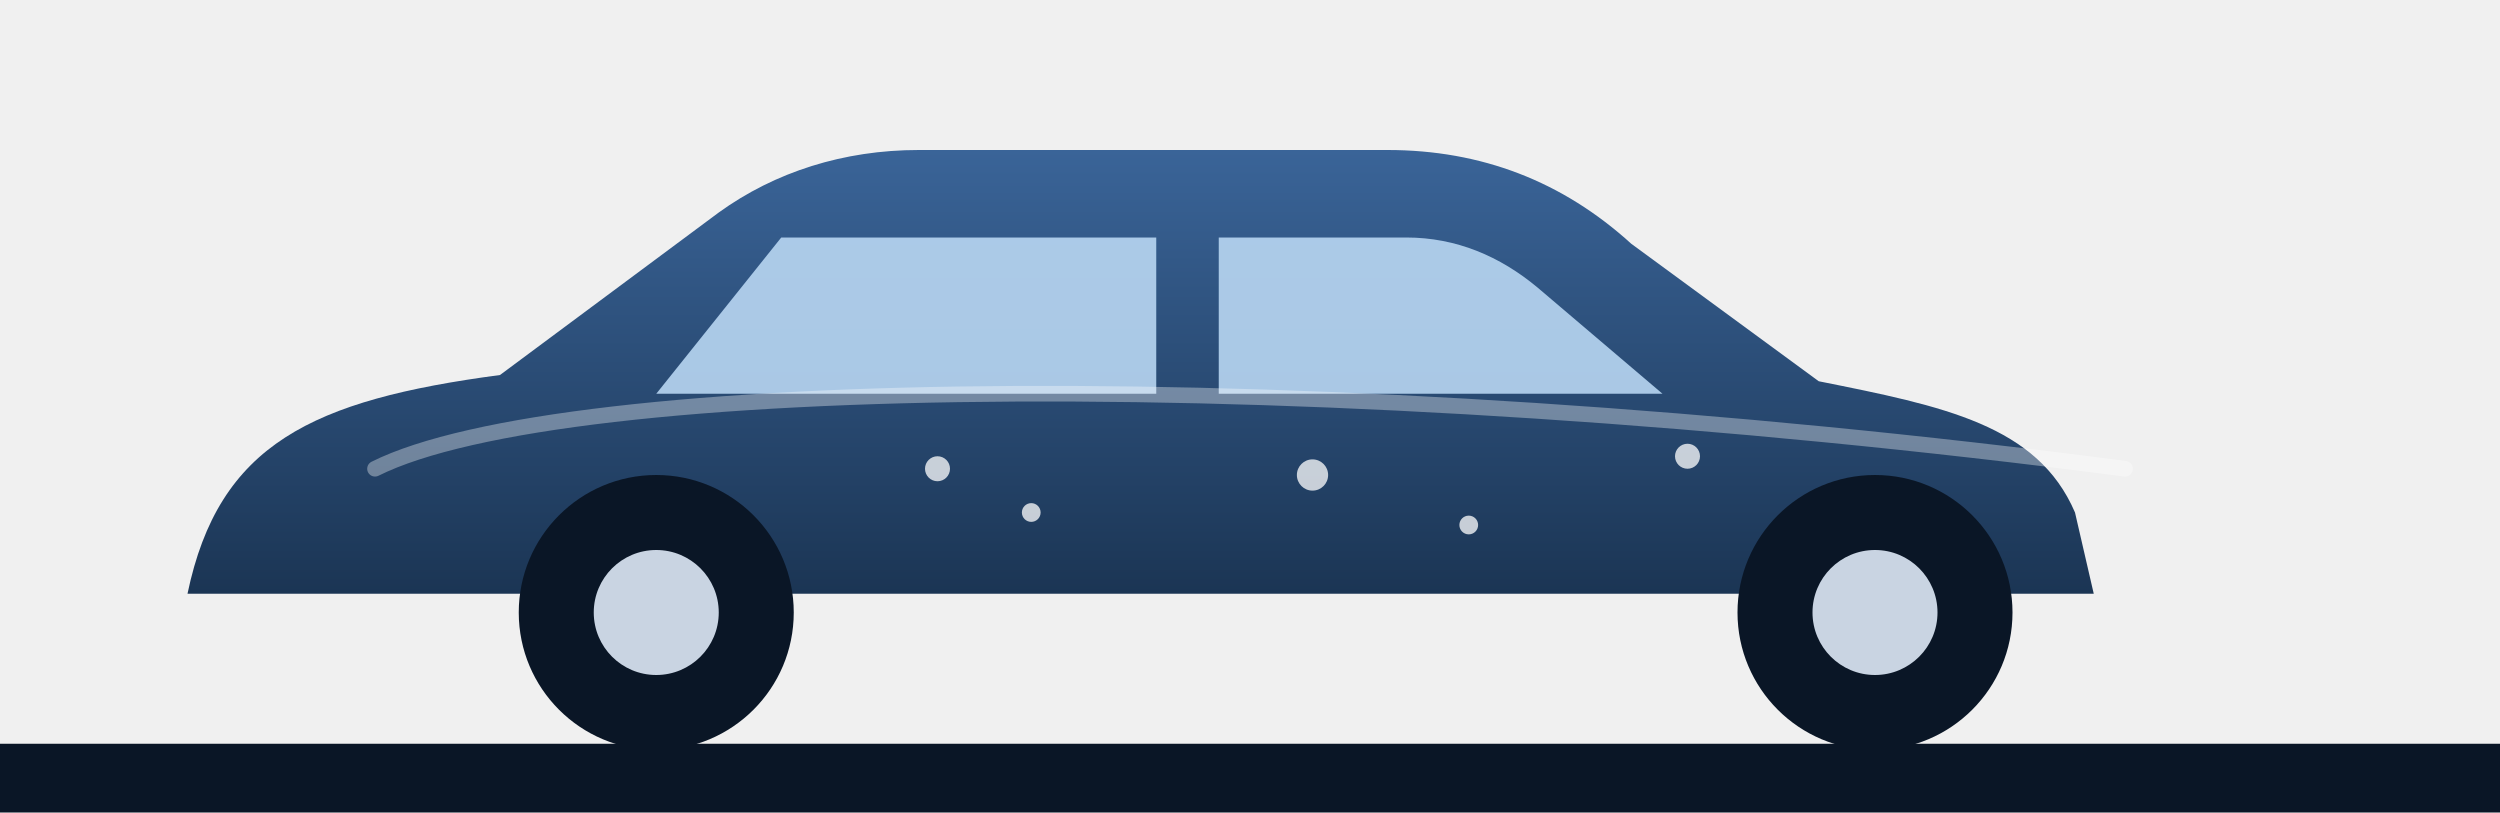
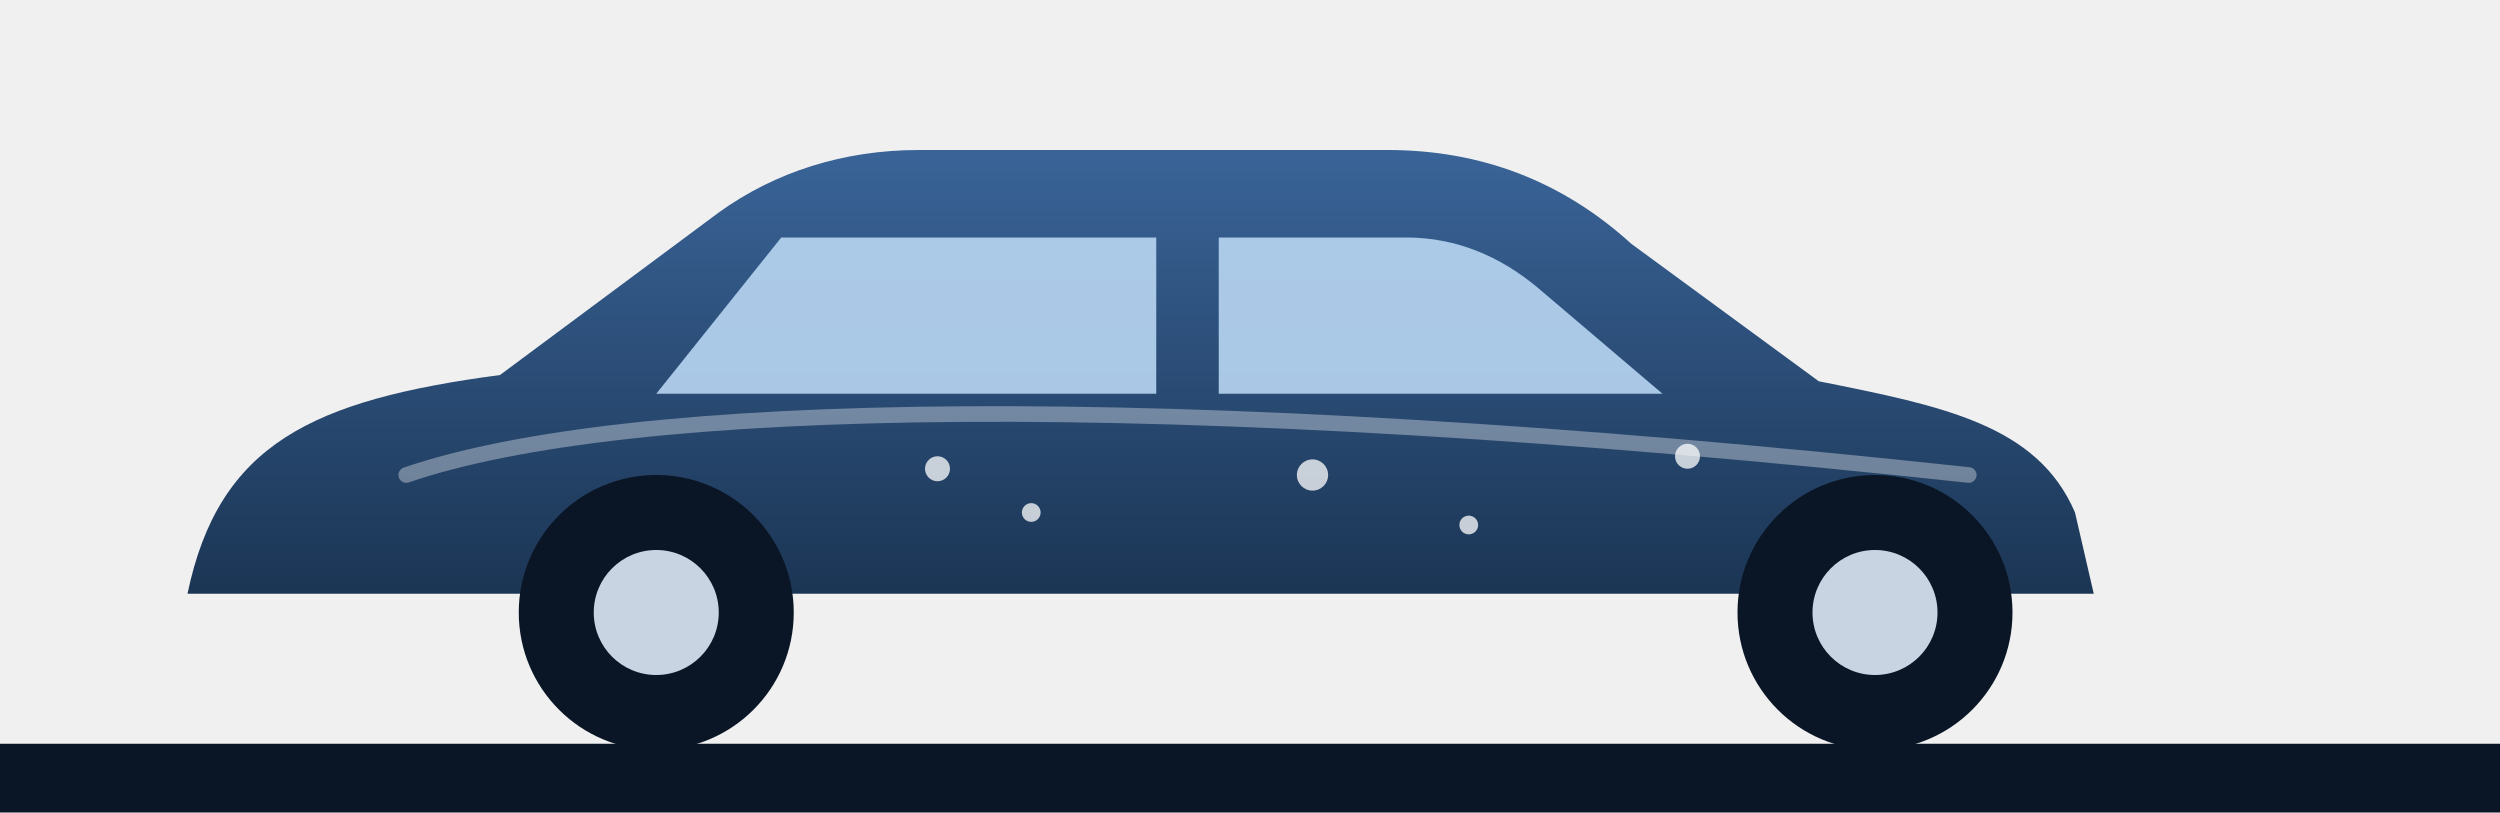
<svg xmlns="http://www.w3.org/2000/svg" viewBox="0 0 800 260" fill="none">
  <defs>
    <linearGradient id="b" x1="0" y1="0" x2="0" y2="1">
      <stop offset="0" stop-color="#3A6498" />
      <stop offset="1" stop-color="#1B3554" />
    </linearGradient>
  </defs>
  <path d="M60 190c10-48 40-62 100-70l70-52c18-13 40-20 64-20h150c30 0 56 10 78 30l60 44c40 8 70 14 82 42l6 26H40z" fill="url(#b)" />
  <path d="M250 76h120v50H210zM390 76h60c16 0 30 6 42 16l40 34H390z" fill="#B8D6F2" opacity=".9" />
-   <path d="M120 150c60-30 300-34 560 0" stroke="#fff" stroke-opacity=".35" stroke-width="5" stroke-linecap="round" />
+   <path d="M130 152c70-24 240-28 500 0" fill="none" stroke="#fff" stroke-opacity=".35" stroke-width="5" stroke-linecap="round" />
  <circle cx="210" cy="196" r="44" fill="#0A1626" />
  <circle cx="210" cy="196" r="20" fill="#C9D4E2" />
  <circle cx="600" cy="196" r="44" fill="#0A1626" />
  <circle cx="600" cy="196" r="20" fill="#C9D4E2" />
  <rect y="238" width="800" height="22" fill="#0A1626" />
  <g fill="#fff" opacity=".75">
    <circle cx="300" cy="150" r="4" />
    <circle cx="330" cy="164" r="3" />
    <circle cx="420" cy="152" r="5" />
    <circle cx="470" cy="168" r="3" />
    <circle cx="540" cy="146" r="4" />
  </g>
</svg>
